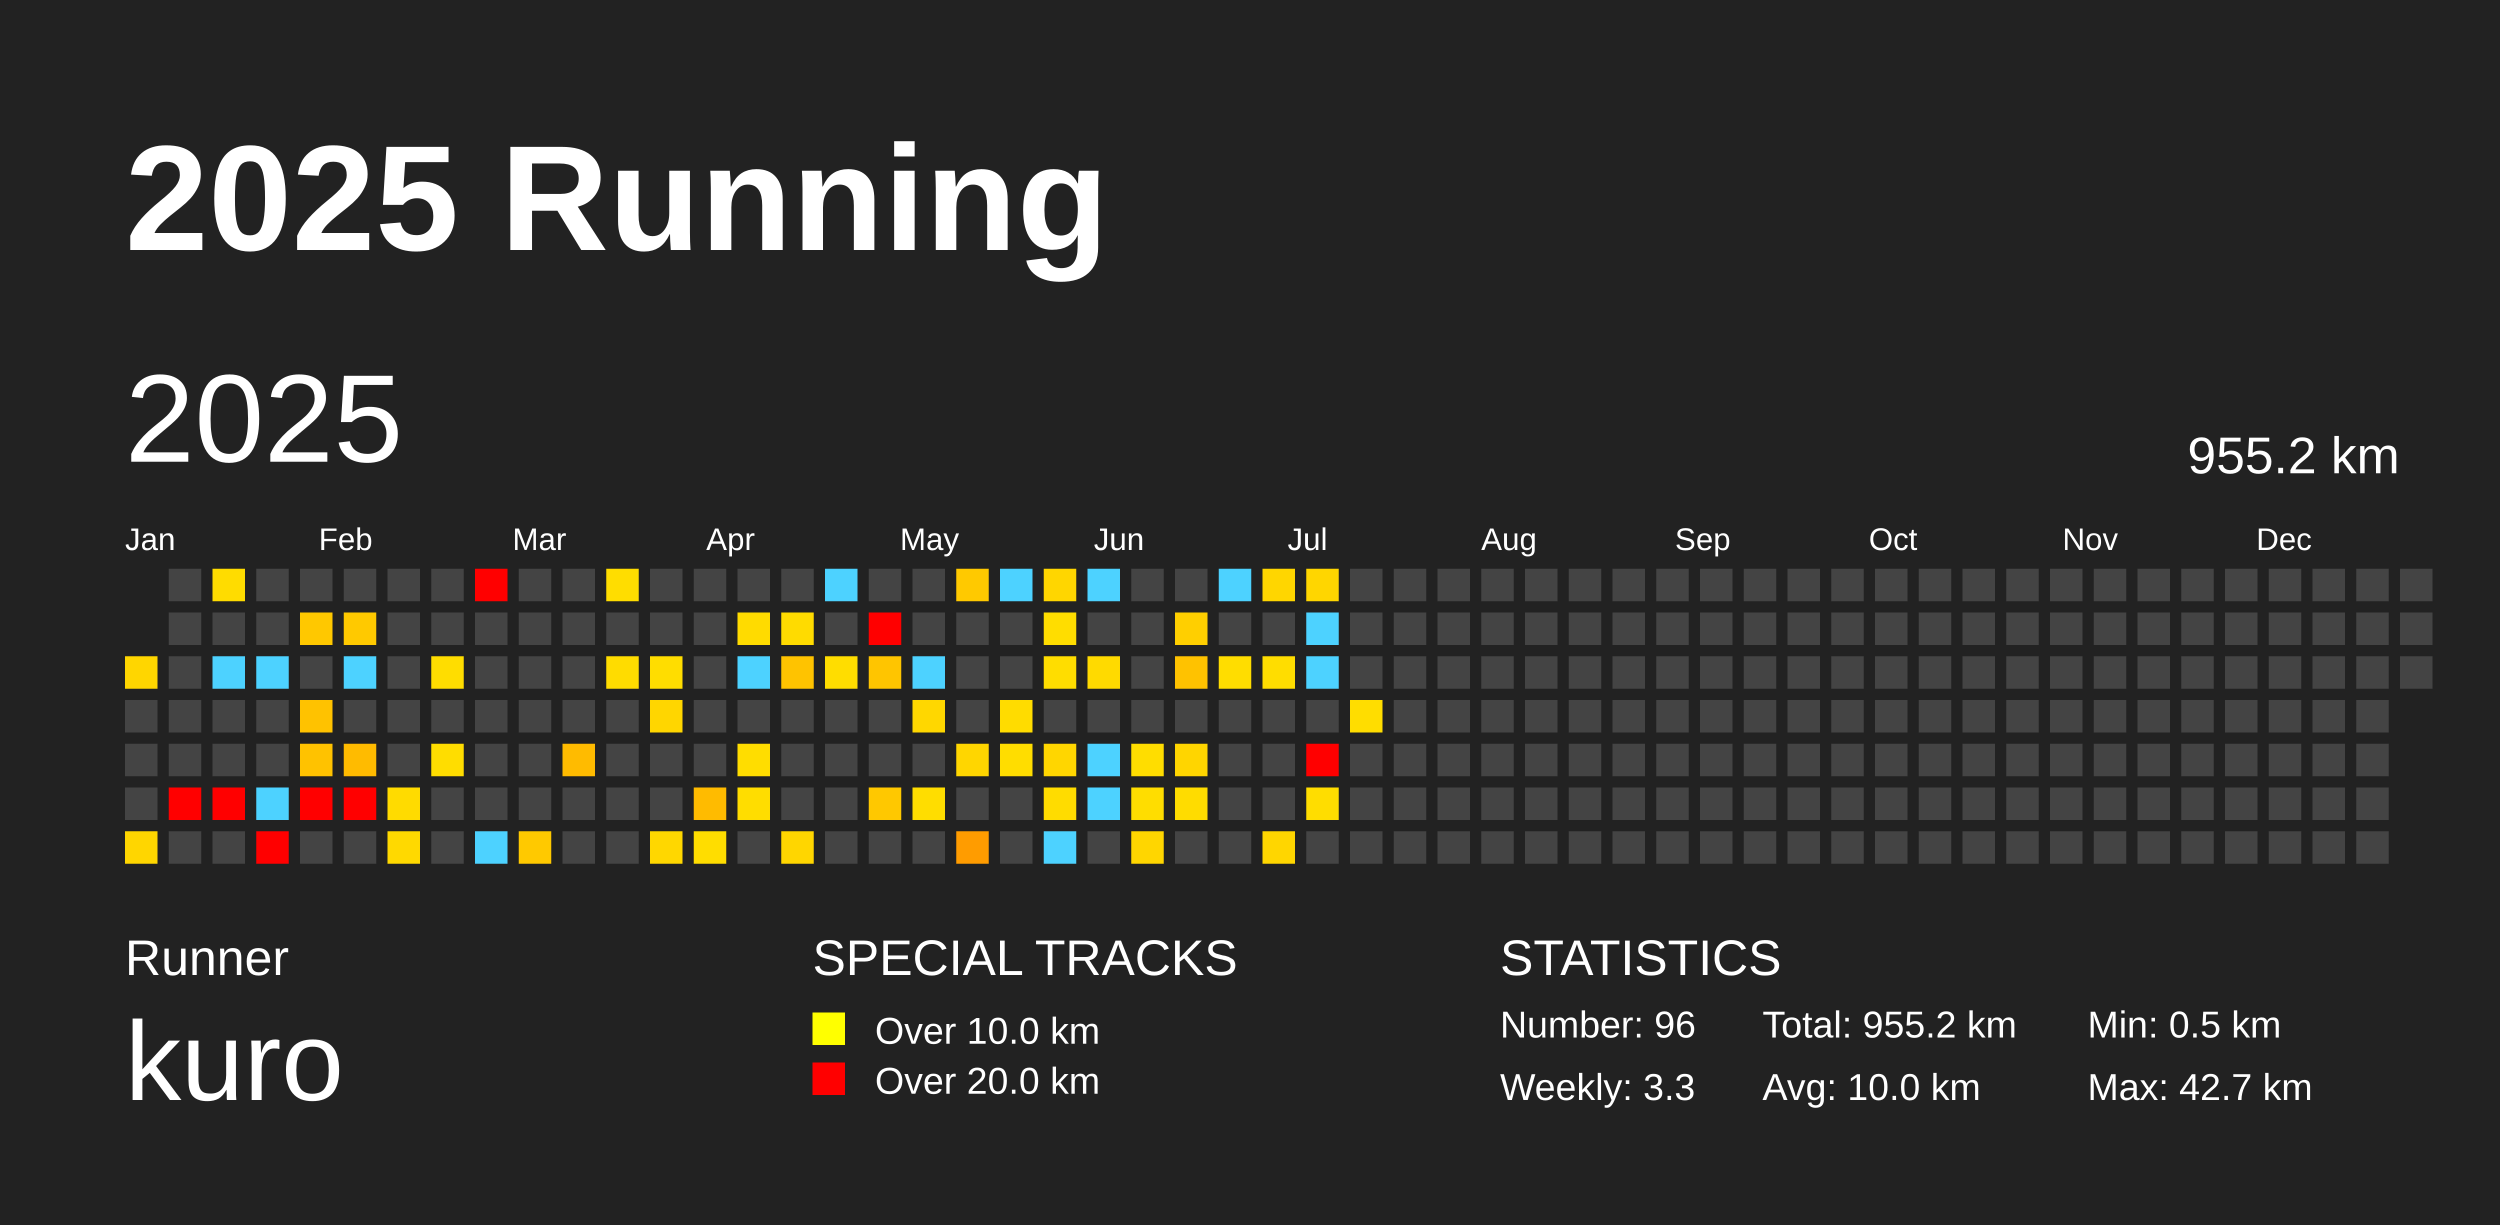
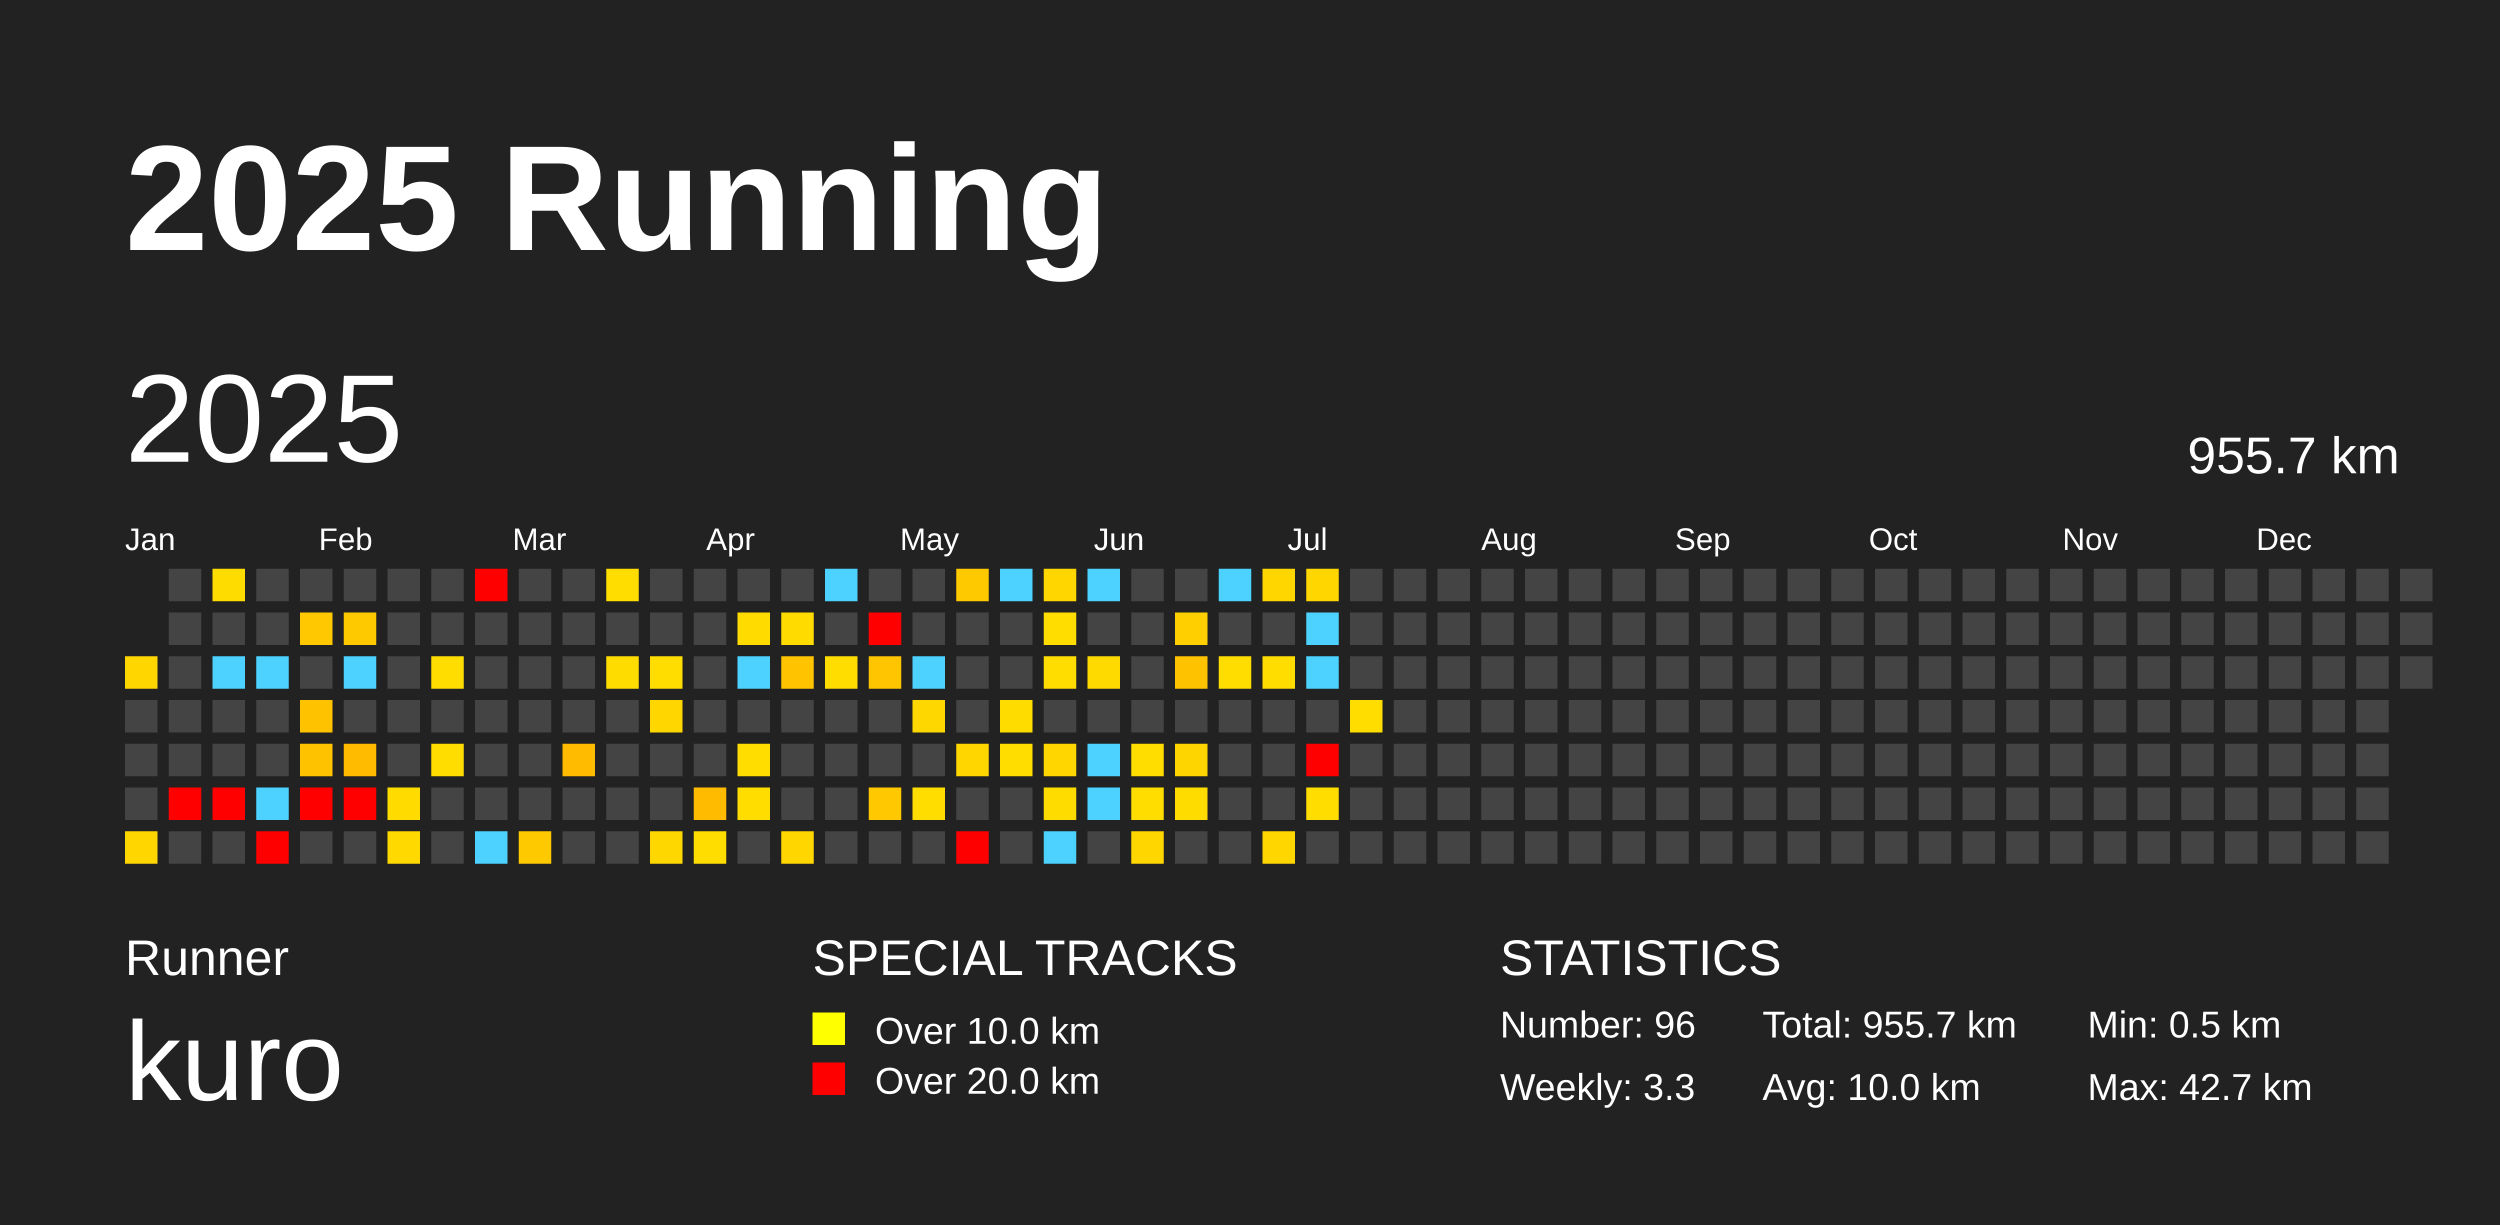
<svg xmlns="http://www.w3.org/2000/svg" baseProfile="full" height="98mm" version="1.1" viewBox="0,0,200,98" width="200mm">
  <defs />
  <rect fill="#222222" height="98" width="200" x="0" y="0" />
  <text fill="#FFFFFF" style="font-size:12px; font-family:Arial; font-weight:bold;" x="10" y="20">2025 Running</text>
  <text fill="#FFFFFF" style="font-size:4px; font-family:Arial" x="10" y="78">Runner</text>
  <text fill="#FFFFFF" style="font-size:9px; font-family:Arial" x="10" y="88">kuro</text>
  <text fill="#FFFFFF" style="font-size:4px; font-family:Arial" x="65" y="78">SPECIAL TRACKS</text>
  <rect fill="yellow" height="2.6" width="2.6" x="65" y="81" />
  <text fill="#FFFFFF" style="font-size:3px; font-family:Arial" x="70" y="83.5">Over 10.0 km</text>
  <rect fill="red" height="2.6" width="2.6" x="65" y="85" />
  <text fill="#FFFFFF" style="font-size:3px; font-family:Arial" x="70" y="87.5">Over 20.0 km</text>
  <text fill="#FFFFFF" style="font-size:4px; font-family:Arial" x="120" y="78">STATISTICS</text>
  <text fill="#FFFFFF" style="font-size:3px; font-family:Arial" x="120" y="83">Number: 96</text>
  <text fill="#FFFFFF" style="font-size:3px; font-family:Arial" x="120" y="88">Weekly: 3.3</text>
-   <text fill="#FFFFFF" style="font-size:3px; font-family:Arial" x="141" y="83">Total: 955.2 km</text>
+   <text fill="#FFFFFF" style="font-size:3px; font-family:Arial" x="141" y="83">Total: 955.7 km</text>
  <text fill="#FFFFFF" style="font-size:3px; font-family:Arial" x="141" y="88">Avg: 10.0 km</text>
  <text fill="#FFFFFF" style="font-size:3px; font-family:Arial" x="167" y="83">Min: 0.5 km</text>
  <text fill="#FFFFFF" style="font-size:3px; font-family:Arial" x="167" y="88">Max: 42.7 km</text>
  <text dominant-baseline="hanging" fill="#FFFFFF" style="font-size:10.0px; font-family:Arial;" x="10" y="30">2025</text>
-   <text dominant-baseline="hanging" fill="#FFFFFF" style="font-size:4.125px; font-family:Arial;" x="175" y="35">955.2 km</text>
+   <text dominant-baseline="hanging" fill="#FFFFFF" style="font-size:4.125px; font-family:Arial;" x="175" y="35">955.7 km</text>
  <text fill="#FFFFFF" style="font-size:2.5px; font-family:Arial" x="10.0" y="44">Jan</text>
  <text fill="#FFFFFF" style="font-size:2.5px; font-family:Arial" x="25.5" y="44">Feb</text>
  <text fill="#FFFFFF" style="font-size:2.5px; font-family:Arial" x="41.0" y="44">Mar</text>
  <text fill="#FFFFFF" style="font-size:2.5px; font-family:Arial" x="56.5" y="44">Apr</text>
  <text fill="#FFFFFF" style="font-size:2.5px; font-family:Arial" x="72.0" y="44">May</text>
  <text fill="#FFFFFF" style="font-size:2.5px; font-family:Arial" x="87.5" y="44">Jun</text>
  <text fill="#FFFFFF" style="font-size:2.5px; font-family:Arial" x="103.0" y="44">Jul</text>
  <text fill="#FFFFFF" style="font-size:2.5px; font-family:Arial" x="118.5" y="44">Aug</text>
  <text fill="#FFFFFF" style="font-size:2.5px; font-family:Arial" x="134.0" y="44">Sep</text>
  <text fill="#FFFFFF" style="font-size:2.5px; font-family:Arial" x="149.5" y="44">Oct</text>
  <text fill="#FFFFFF" style="font-size:2.5px; font-family:Arial" x="165.0" y="44">Nov</text>
  <text fill="#FFFFFF" style="font-size:2.5px; font-family:Arial" x="180.5" y="44">Dec</text>
  <rect fill="#ffd600" height="2.6" width="2.6" x="10.0" y="52.5" />
  <rect fill="#444444" height="2.6" width="2.6" x="10.0" y="56.0" />
  <rect fill="#444444" height="2.6" width="2.6" x="10.0" y="59.5" />
  <rect fill="#444444" height="2.6" width="2.6" x="10.0" y="63.0" />
  <rect fill="#ffd600" height="2.6" width="2.6" x="10.0" y="66.5" />
  <rect fill="#444444" height="2.6" width="2.6" x="13.5" y="45.5" />
  <rect fill="#444444" height="2.6" width="2.6" x="13.5" y="49.0" />
  <rect fill="#444444" height="2.6" width="2.6" x="13.5" y="52.5" />
  <rect fill="#444444" height="2.6" width="2.6" x="13.5" y="56.0" />
  <rect fill="#444444" height="2.6" width="2.6" x="13.5" y="59.5" />
  <rect fill="red" height="2.6" width="2.6" x="13.5" y="63.0" />
  <rect fill="#444444" height="2.6" width="2.6" x="13.5" y="66.5" />
  <rect fill="#ffdc00" height="2.6" width="2.6" x="17.0" y="45.5" />
  <rect fill="#444444" height="2.6" width="2.6" x="17.0" y="49.0" />
  <rect fill="#4dd2ff" height="2.6" width="2.6" x="17.0" y="52.5" />
  <rect fill="#444444" height="2.6" width="2.6" x="17.0" y="56.0" />
  <rect fill="#444444" height="2.6" width="2.6" x="17.0" y="59.5" />
  <rect fill="red" height="2.6" width="2.6" x="17.0" y="63.0" />
  <rect fill="#444444" height="2.6" width="2.6" x="17.0" y="66.5" />
  <rect fill="#444444" height="2.6" width="2.6" x="20.5" y="45.5" />
  <rect fill="#444444" height="2.6" width="2.6" x="20.5" y="49.0" />
  <rect fill="#4dd2ff" height="2.6" width="2.6" x="20.5" y="52.5" />
  <rect fill="#444444" height="2.6" width="2.6" x="20.5" y="56.0" />
  <rect fill="#444444" height="2.6" width="2.6" x="20.5" y="59.5" />
  <rect fill="#4dd2ff" height="2.6" width="2.6" x="20.5" y="63.0" />
  <rect fill="red" height="2.6" width="2.6" x="20.5" y="66.5" />
  <rect fill="#444444" height="2.6" width="2.6" x="24.0" y="45.5" />
  <rect fill="#ffc800" height="2.6" width="2.6" x="24.0" y="49.0" />
  <rect fill="#444444" height="2.6" width="2.6" x="24.0" y="52.5" />
  <rect fill="#ffc200" height="2.6" width="2.6" x="24.0" y="56.0" />
  <rect fill="#ffc200" height="2.6" width="2.6" x="24.0" y="59.5" />
  <rect fill="red" height="2.6" width="2.6" x="24.0" y="63.0" />
  <rect fill="#444444" height="2.6" width="2.6" x="24.0" y="66.5" />
  <rect fill="#444444" height="2.6" width="2.6" x="27.5" y="45.5" />
  <rect fill="#ffc900" height="2.6" width="2.6" x="27.5" y="49.0" />
  <rect fill="#4dd2ff" height="2.6" width="2.6" x="27.5" y="52.5" />
  <rect fill="#444444" height="2.6" width="2.6" x="27.5" y="56.0" />
  <rect fill="#ffbb00" height="2.6" width="2.6" x="27.5" y="59.5" />
  <rect fill="red" height="2.6" width="2.6" x="27.5" y="63.0" />
  <rect fill="#444444" height="2.6" width="2.6" x="27.5" y="66.5" />
  <rect fill="#444444" height="2.6" width="2.6" x="31.0" y="45.5" />
  <rect fill="#444444" height="2.6" width="2.6" x="31.0" y="49.0" />
  <rect fill="#444444" height="2.6" width="2.6" x="31.0" y="52.5" />
  <rect fill="#444444" height="2.6" width="2.6" x="31.0" y="56.0" />
  <rect fill="#444444" height="2.6" width="2.6" x="31.0" y="59.5" />
  <rect fill="#ffdb00" height="2.6" width="2.6" x="31.0" y="63.0" />
  <rect fill="#ffd900" height="2.6" width="2.6" x="31.0" y="66.5" />
  <rect fill="#444444" height="2.6" width="2.6" x="34.5" y="45.5" />
  <rect fill="#444444" height="2.6" width="2.6" x="34.5" y="49.0" />
  <rect fill="#ffdd00" height="2.6" width="2.6" x="34.5" y="52.5" />
  <rect fill="#444444" height="2.6" width="2.6" x="34.5" y="56.0" />
  <rect fill="#ffdd00" height="2.6" width="2.6" x="34.5" y="59.5" />
  <rect fill="#444444" height="2.6" width="2.6" x="34.5" y="63.0" />
  <rect fill="#444444" height="2.6" width="2.6" x="34.5" y="66.5" />
  <rect fill="red" height="2.6" width="2.6" x="38.0" y="45.5" />
  <rect fill="#444444" height="2.6" width="2.6" x="38.0" y="49.0" />
  <rect fill="#444444" height="2.6" width="2.6" x="38.0" y="52.5" />
  <rect fill="#444444" height="2.6" width="2.6" x="38.0" y="56.0" />
  <rect fill="#444444" height="2.6" width="2.6" x="38.0" y="59.5" />
  <rect fill="#444444" height="2.6" width="2.6" x="38.0" y="63.0" />
  <rect fill="#4dd2ff" height="2.6" width="2.6" x="38.0" y="66.5" />
  <rect fill="#444444" height="2.6" width="2.6" x="41.5" y="45.5" />
  <rect fill="#444444" height="2.6" width="2.6" x="41.5" y="49.0" />
  <rect fill="#444444" height="2.6" width="2.6" x="41.5" y="52.5" />
  <rect fill="#444444" height="2.6" width="2.6" x="41.5" y="56.0" />
  <rect fill="#444444" height="2.6" width="2.6" x="41.5" y="59.5" />
  <rect fill="#444444" height="2.6" width="2.6" x="41.5" y="63.0" />
  <rect fill="#ffc900" height="2.6" width="2.6" x="41.5" y="66.5" />
  <rect fill="#444444" height="2.6" width="2.6" x="45.0" y="45.5" />
  <rect fill="#444444" height="2.6" width="2.6" x="45.0" y="49.0" />
  <rect fill="#444444" height="2.6" width="2.6" x="45.0" y="52.5" />
  <rect fill="#444444" height="2.6" width="2.6" x="45.0" y="56.0" />
  <rect fill="#ffbb00" height="2.6" width="2.6" x="45.0" y="59.5" />
  <rect fill="#444444" height="2.6" width="2.6" x="45.0" y="63.0" />
  <rect fill="#444444" height="2.6" width="2.6" x="45.0" y="66.5" />
  <rect fill="#ffdd00" height="2.6" width="2.6" x="48.5" y="45.5" />
  <rect fill="#444444" height="2.6" width="2.6" x="48.5" y="49.0" />
  <rect fill="#ffdc00" height="2.6" width="2.6" x="48.5" y="52.5" />
  <rect fill="#444444" height="2.6" width="2.6" x="48.5" y="56.0" />
  <rect fill="#444444" height="2.6" width="2.6" x="48.5" y="59.5" />
  <rect fill="#444444" height="2.6" width="2.6" x="48.5" y="63.0" />
  <rect fill="#444444" height="2.6" width="2.6" x="48.5" y="66.5" />
  <rect fill="#444444" height="2.6" width="2.6" x="52.0" y="45.5" />
  <rect fill="#444444" height="2.6" width="2.6" x="52.0" y="49.0" />
  <rect fill="#ffdd00" height="2.6" width="2.6" x="52.0" y="52.5" />
  <rect fill="#ffd600" height="2.6" width="2.6" x="52.0" y="56.0" />
  <rect fill="#444444" height="2.6" width="2.6" x="52.0" y="59.5" />
  <rect fill="#444444" height="2.6" width="2.6" x="52.0" y="63.0" />
  <rect fill="#ffd700" height="2.6" width="2.6" x="52.0" y="66.5" />
  <rect fill="#444444" height="2.6" width="2.6" x="55.5" y="45.5" />
  <rect fill="#444444" height="2.6" width="2.6" x="55.5" y="49.0" />
  <rect fill="#444444" height="2.6" width="2.6" x="55.5" y="52.5" />
  <rect fill="#444444" height="2.6" width="2.6" x="55.5" y="56.0" />
  <rect fill="#444444" height="2.6" width="2.6" x="55.5" y="59.5" />
  <rect fill="#ffbb00" height="2.6" width="2.6" x="55.5" y="63.0" />
  <rect fill="#ffdd00" height="2.6" width="2.6" x="55.5" y="66.5" />
  <rect fill="#444444" height="2.6" width="2.6" x="59.0" y="45.5" />
  <rect fill="#ffdb00" height="2.6" width="2.6" x="59.0" y="49.0" />
  <rect fill="#4dd2ff" height="2.6" width="2.6" x="59.0" y="52.5" />
  <rect fill="#444444" height="2.6" width="2.6" x="59.0" y="56.0" />
  <rect fill="#ffdd00" height="2.6" width="2.6" x="59.0" y="59.5" />
  <rect fill="#ffdd00" height="2.6" width="2.6" x="59.0" y="63.0" />
  <rect fill="#444444" height="2.6" width="2.6" x="59.0" y="66.5" />
  <rect fill="#444444" height="2.6" width="2.6" x="62.5" y="45.5" />
  <rect fill="#ffdb00" height="2.6" width="2.6" x="62.5" y="49.0" />
  <rect fill="#ffc300" height="2.6" width="2.6" x="62.5" y="52.5" />
  <rect fill="#444444" height="2.6" width="2.6" x="62.5" y="56.0" />
  <rect fill="#444444" height="2.6" width="2.6" x="62.5" y="59.5" />
  <rect fill="#444444" height="2.6" width="2.6" x="62.5" y="63.0" />
  <rect fill="#ffd600" height="2.6" width="2.6" x="62.5" y="66.5" />
  <rect fill="#4dd2ff" height="2.6" width="2.6" x="66.0" y="45.5" />
  <rect fill="#444444" height="2.6" width="2.6" x="66.0" y="49.0" />
  <rect fill="#ffdd00" height="2.6" width="2.6" x="66.0" y="52.5" />
  <rect fill="#444444" height="2.6" width="2.6" x="66.0" y="56.0" />
  <rect fill="#444444" height="2.6" width="2.6" x="66.0" y="59.5" />
  <rect fill="#444444" height="2.6" width="2.6" x="66.0" y="63.0" />
  <rect fill="#444444" height="2.6" width="2.6" x="66.0" y="66.5" />
  <rect fill="#444444" height="2.6" width="2.6" x="69.5" y="45.5" />
  <rect fill="red" height="2.6" width="2.6" x="69.5" y="49.0" />
  <rect fill="#ffc500" height="2.6" width="2.6" x="69.5" y="52.5" />
  <rect fill="#444444" height="2.6" width="2.6" x="69.5" y="56.0" />
  <rect fill="#444444" height="2.6" width="2.6" x="69.5" y="59.5" />
  <rect fill="#ffc800" height="2.6" width="2.6" x="69.5" y="63.0" />
  <rect fill="#444444" height="2.6" width="2.6" x="69.5" y="66.5" />
  <rect fill="#444444" height="2.6" width="2.6" x="73.0" y="45.5" />
  <rect fill="#444444" height="2.6" width="2.6" x="73.0" y="49.0" />
  <rect fill="#4dd2ff" height="2.6" width="2.6" x="73.0" y="52.5" />
  <rect fill="#ffd700" height="2.6" width="2.6" x="73.0" y="56.0" />
  <rect fill="#444444" height="2.6" width="2.6" x="73.0" y="59.5" />
  <rect fill="#ffdd00" height="2.6" width="2.6" x="73.0" y="63.0" />
  <rect fill="#444444" height="2.6" width="2.6" x="73.0" y="66.5" />
  <rect fill="#ffc900" height="2.6" width="2.6" x="76.5" y="45.5" />
  <rect fill="#444444" height="2.6" width="2.6" x="76.5" y="49.0" />
  <rect fill="#444444" height="2.6" width="2.6" x="76.5" y="52.5" />
  <rect fill="#444444" height="2.6" width="2.6" x="76.5" y="56.0" />
  <rect fill="#ffd600" height="2.6" width="2.6" x="76.5" y="59.5" />
  <rect fill="#444444" height="2.6" width="2.6" x="76.5" y="63.0" />
-   <rect fill="#ff9c00" height="2.6" width="2.6" x="76.5" y="66.5" />
+   <rect fill="red" height="2.6" width="2.6" x="76.5" y="66.5" />
  <rect fill="#4dd2ff" height="2.6" width="2.6" x="80.0" y="45.5" />
  <rect fill="#444444" height="2.6" width="2.6" x="80.0" y="49.0" />
  <rect fill="#444444" height="2.6" width="2.6" x="80.0" y="52.5" />
  <rect fill="#ffdc00" height="2.6" width="2.6" x="80.0" y="56.0" />
  <rect fill="#ffdd00" height="2.6" width="2.6" x="80.0" y="59.5" />
  <rect fill="#444444" height="2.6" width="2.6" x="80.0" y="63.0" />
  <rect fill="#444444" height="2.6" width="2.6" x="80.0" y="66.5" />
  <rect fill="#ffd600" height="2.6" width="2.6" x="83.5" y="45.5" />
  <rect fill="#ffdd00" height="2.6" width="2.6" x="83.5" y="49.0" />
  <rect fill="#ffdd00" height="2.6" width="2.6" x="83.5" y="52.5" />
  <rect fill="#444444" height="2.6" width="2.6" x="83.5" y="56.0" />
  <rect fill="#ffd600" height="2.6" width="2.6" x="83.5" y="59.5" />
  <rect fill="#ffdc00" height="2.6" width="2.6" x="83.5" y="63.0" />
  <rect fill="#4dd2ff" height="2.6" width="2.6" x="83.5" y="66.5" />
  <rect fill="#4dd2ff" height="2.6" width="2.6" x="87.0" y="45.5" />
  <rect fill="#444444" height="2.6" width="2.6" x="87.0" y="49.0" />
  <rect fill="#ffda00" height="2.6" width="2.6" x="87.0" y="52.5" />
  <rect fill="#444444" height="2.6" width="2.6" x="87.0" y="56.0" />
  <rect fill="#4dd2ff" height="2.6" width="2.6" x="87.0" y="59.5" />
  <rect fill="#4dd2ff" height="2.6" width="2.6" x="87.0" y="63.0" />
  <rect fill="#444444" height="2.6" width="2.6" x="87.0" y="66.5" />
  <rect fill="#444444" height="2.6" width="2.6" x="90.5" y="45.5" />
  <rect fill="#444444" height="2.6" width="2.6" x="90.5" y="49.0" />
  <rect fill="#444444" height="2.6" width="2.6" x="90.5" y="52.5" />
  <rect fill="#444444" height="2.6" width="2.6" x="90.5" y="56.0" />
  <rect fill="#ffdd00" height="2.6" width="2.6" x="90.5" y="59.5" />
  <rect fill="#ffdd00" height="2.6" width="2.6" x="90.5" y="63.0" />
  <rect fill="#ffd600" height="2.6" width="2.6" x="90.5" y="66.5" />
  <rect fill="#444444" height="2.6" width="2.6" x="94.0" y="45.5" />
  <rect fill="#ffcf00" height="2.6" width="2.6" x="94.0" y="49.0" />
  <rect fill="#ffc200" height="2.6" width="2.6" x="94.0" y="52.5" />
  <rect fill="#444444" height="2.6" width="2.6" x="94.0" y="56.0" />
  <rect fill="#ffd500" height="2.6" width="2.6" x="94.0" y="59.5" />
  <rect fill="#ffdc00" height="2.6" width="2.6" x="94.0" y="63.0" />
  <rect fill="#444444" height="2.6" width="2.6" x="94.0" y="66.5" />
  <rect fill="#4dd2ff" height="2.6" width="2.6" x="97.5" y="45.5" />
  <rect fill="#444444" height="2.6" width="2.6" x="97.5" y="49.0" />
  <rect fill="#ffdd00" height="2.6" width="2.6" x="97.5" y="52.5" />
  <rect fill="#444444" height="2.6" width="2.6" x="97.5" y="56.0" />
  <rect fill="#444444" height="2.6" width="2.6" x="97.5" y="59.5" />
  <rect fill="#444444" height="2.6" width="2.6" x="97.5" y="63.0" />
  <rect fill="#444444" height="2.6" width="2.6" x="97.5" y="66.5" />
  <rect fill="#ffd600" height="2.6" width="2.6" x="101.0" y="45.5" />
  <rect fill="#444444" height="2.6" width="2.6" x="101.0" y="49.0" />
  <rect fill="#ffdd00" height="2.6" width="2.6" x="101.0" y="52.5" />
  <rect fill="#444444" height="2.6" width="2.6" x="101.0" y="56.0" />
  <rect fill="#444444" height="2.6" width="2.6" x="101.0" y="59.5" />
  <rect fill="#444444" height="2.6" width="2.6" x="101.0" y="63.0" />
  <rect fill="#ffd600" height="2.6" width="2.6" x="101.0" y="66.5" />
  <rect fill="#ffd600" height="2.6" width="2.6" x="104.5" y="45.5" />
  <rect fill="#4dd2ff" height="2.6" width="2.6" x="104.5" y="49.0" />
  <rect fill="#4dd2ff" height="2.6" width="2.6" x="104.5" y="52.5" />
  <rect fill="#444444" height="2.6" width="2.6" x="104.5" y="56.0" />
  <rect fill="red" height="2.6" width="2.6" x="104.5" y="59.5" />
  <rect fill="#ffdd00" height="2.6" width="2.6" x="104.5" y="63.0" />
  <rect fill="#444444" height="2.6" width="2.6" x="104.5" y="66.5" />
  <rect fill="#444444" height="2.6" width="2.6" x="108.0" y="45.5" />
  <rect fill="#444444" height="2.6" width="2.6" x="108.0" y="49.0" />
  <rect fill="#444444" height="2.6" width="2.6" x="108.0" y="52.5" />
  <rect fill="#ffdd00" height="2.6" width="2.6" x="108.0" y="56.0" />
  <rect fill="#444444" height="2.6" width="2.6" x="108.0" y="59.5" />
  <rect fill="#444444" height="2.6" width="2.6" x="108.0" y="63.0" />
  <rect fill="#444444" height="2.6" width="2.6" x="108.0" y="66.5" />
  <rect fill="#444444" height="2.6" width="2.6" x="111.5" y="45.5" />
  <rect fill="#444444" height="2.6" width="2.6" x="111.5" y="49.0" />
  <rect fill="#444444" height="2.6" width="2.6" x="111.5" y="52.5" />
  <rect fill="#444444" height="2.6" width="2.6" x="111.5" y="56.0" />
  <rect fill="#444444" height="2.6" width="2.6" x="111.5" y="59.5" />
  <rect fill="#444444" height="2.6" width="2.6" x="111.5" y="63.0" />
  <rect fill="#444444" height="2.6" width="2.6" x="111.5" y="66.5" />
  <rect fill="#444444" height="2.6" width="2.6" x="115.0" y="45.5" />
  <rect fill="#444444" height="2.6" width="2.6" x="115.0" y="49.0" />
  <rect fill="#444444" height="2.6" width="2.6" x="115.0" y="52.5" />
  <rect fill="#444444" height="2.6" width="2.6" x="115.0" y="56.0" />
  <rect fill="#444444" height="2.6" width="2.6" x="115.0" y="59.5" />
  <rect fill="#444444" height="2.6" width="2.6" x="115.0" y="63.0" />
  <rect fill="#444444" height="2.6" width="2.6" x="115.0" y="66.5" />
  <rect fill="#444444" height="2.6" width="2.6" x="118.5" y="45.5" />
  <rect fill="#444444" height="2.6" width="2.6" x="118.5" y="49.0" />
  <rect fill="#444444" height="2.6" width="2.6" x="118.5" y="52.5" />
  <rect fill="#444444" height="2.6" width="2.6" x="118.5" y="56.0" />
  <rect fill="#444444" height="2.6" width="2.6" x="118.5" y="59.5" />
  <rect fill="#444444" height="2.6" width="2.6" x="118.5" y="63.0" />
  <rect fill="#444444" height="2.6" width="2.6" x="118.5" y="66.5" />
  <rect fill="#444444" height="2.6" width="2.6" x="122.0" y="45.5" />
  <rect fill="#444444" height="2.6" width="2.6" x="122.0" y="49.0" />
  <rect fill="#444444" height="2.6" width="2.6" x="122.0" y="52.5" />
  <rect fill="#444444" height="2.6" width="2.6" x="122.0" y="56.0" />
  <rect fill="#444444" height="2.6" width="2.6" x="122.0" y="59.5" />
  <rect fill="#444444" height="2.6" width="2.6" x="122.0" y="63.0" />
  <rect fill="#444444" height="2.6" width="2.6" x="122.0" y="66.5" />
  <rect fill="#444444" height="2.6" width="2.6" x="125.5" y="45.5" />
  <rect fill="#444444" height="2.6" width="2.6" x="125.5" y="49.0" />
  <rect fill="#444444" height="2.6" width="2.6" x="125.5" y="52.5" />
  <rect fill="#444444" height="2.6" width="2.6" x="125.5" y="56.0" />
  <rect fill="#444444" height="2.6" width="2.6" x="125.5" y="59.5" />
  <rect fill="#444444" height="2.6" width="2.6" x="125.5" y="63.0" />
  <rect fill="#444444" height="2.6" width="2.6" x="125.5" y="66.5" />
  <rect fill="#444444" height="2.6" width="2.6" x="129.0" y="45.5" />
  <rect fill="#444444" height="2.6" width="2.6" x="129.0" y="49.0" />
  <rect fill="#444444" height="2.6" width="2.6" x="129.0" y="52.5" />
  <rect fill="#444444" height="2.6" width="2.6" x="129.0" y="56.0" />
  <rect fill="#444444" height="2.6" width="2.6" x="129.0" y="59.5" />
  <rect fill="#444444" height="2.6" width="2.6" x="129.0" y="63.0" />
  <rect fill="#444444" height="2.6" width="2.6" x="129.0" y="66.5" />
  <rect fill="#444444" height="2.6" width="2.6" x="132.5" y="45.5" />
  <rect fill="#444444" height="2.6" width="2.6" x="132.5" y="49.0" />
  <rect fill="#444444" height="2.6" width="2.6" x="132.5" y="52.5" />
  <rect fill="#444444" height="2.6" width="2.6" x="132.5" y="56.0" />
  <rect fill="#444444" height="2.6" width="2.6" x="132.5" y="59.5" />
  <rect fill="#444444" height="2.6" width="2.6" x="132.5" y="63.0" />
  <rect fill="#444444" height="2.6" width="2.6" x="132.5" y="66.5" />
  <rect fill="#444444" height="2.6" width="2.6" x="136.0" y="45.5" />
  <rect fill="#444444" height="2.6" width="2.6" x="136.0" y="49.0" />
  <rect fill="#444444" height="2.6" width="2.6" x="136.0" y="52.5" />
  <rect fill="#444444" height="2.6" width="2.6" x="136.0" y="56.0" />
  <rect fill="#444444" height="2.6" width="2.6" x="136.0" y="59.5" />
  <rect fill="#444444" height="2.6" width="2.6" x="136.0" y="63.0" />
  <rect fill="#444444" height="2.6" width="2.6" x="136.0" y="66.5" />
  <rect fill="#444444" height="2.6" width="2.6" x="139.5" y="45.5" />
  <rect fill="#444444" height="2.6" width="2.6" x="139.5" y="49.0" />
  <rect fill="#444444" height="2.6" width="2.6" x="139.5" y="52.5" />
  <rect fill="#444444" height="2.6" width="2.6" x="139.5" y="56.0" />
  <rect fill="#444444" height="2.6" width="2.6" x="139.5" y="59.5" />
  <rect fill="#444444" height="2.6" width="2.6" x="139.5" y="63.0" />
  <rect fill="#444444" height="2.6" width="2.6" x="139.5" y="66.5" />
  <rect fill="#444444" height="2.6" width="2.6" x="143.0" y="45.5" />
  <rect fill="#444444" height="2.6" width="2.6" x="143.0" y="49.0" />
  <rect fill="#444444" height="2.6" width="2.6" x="143.0" y="52.5" />
  <rect fill="#444444" height="2.6" width="2.6" x="143.0" y="56.0" />
  <rect fill="#444444" height="2.6" width="2.6" x="143.0" y="59.5" />
  <rect fill="#444444" height="2.6" width="2.6" x="143.0" y="63.0" />
  <rect fill="#444444" height="2.6" width="2.6" x="143.0" y="66.5" />
  <rect fill="#444444" height="2.6" width="2.6" x="146.5" y="45.5" />
  <rect fill="#444444" height="2.6" width="2.6" x="146.5" y="49.0" />
  <rect fill="#444444" height="2.6" width="2.6" x="146.5" y="52.5" />
  <rect fill="#444444" height="2.6" width="2.6" x="146.5" y="56.0" />
  <rect fill="#444444" height="2.6" width="2.6" x="146.5" y="59.5" />
  <rect fill="#444444" height="2.6" width="2.6" x="146.5" y="63.0" />
  <rect fill="#444444" height="2.6" width="2.6" x="146.5" y="66.5" />
  <rect fill="#444444" height="2.6" width="2.6" x="150.0" y="45.5" />
  <rect fill="#444444" height="2.6" width="2.6" x="150.0" y="49.0" />
  <rect fill="#444444" height="2.6" width="2.6" x="150.0" y="52.5" />
  <rect fill="#444444" height="2.6" width="2.6" x="150.0" y="56.0" />
  <rect fill="#444444" height="2.6" width="2.6" x="150.0" y="59.5" />
  <rect fill="#444444" height="2.6" width="2.6" x="150.0" y="63.0" />
  <rect fill="#444444" height="2.6" width="2.6" x="150.0" y="66.5" />
  <rect fill="#444444" height="2.6" width="2.6" x="153.5" y="45.5" />
  <rect fill="#444444" height="2.6" width="2.6" x="153.5" y="49.0" />
  <rect fill="#444444" height="2.6" width="2.6" x="153.5" y="52.5" />
  <rect fill="#444444" height="2.6" width="2.6" x="153.5" y="56.0" />
  <rect fill="#444444" height="2.6" width="2.6" x="153.5" y="59.5" />
  <rect fill="#444444" height="2.6" width="2.6" x="153.5" y="63.0" />
  <rect fill="#444444" height="2.6" width="2.6" x="153.5" y="66.5" />
  <rect fill="#444444" height="2.6" width="2.6" x="157.0" y="45.5" />
  <rect fill="#444444" height="2.6" width="2.6" x="157.0" y="49.0" />
  <rect fill="#444444" height="2.6" width="2.6" x="157.0" y="52.5" />
  <rect fill="#444444" height="2.6" width="2.6" x="157.0" y="56.0" />
  <rect fill="#444444" height="2.6" width="2.6" x="157.0" y="59.5" />
  <rect fill="#444444" height="2.6" width="2.6" x="157.0" y="63.0" />
  <rect fill="#444444" height="2.6" width="2.6" x="157.0" y="66.5" />
  <rect fill="#444444" height="2.6" width="2.6" x="160.5" y="45.5" />
  <rect fill="#444444" height="2.6" width="2.6" x="160.5" y="49.0" />
  <rect fill="#444444" height="2.6" width="2.6" x="160.5" y="52.5" />
  <rect fill="#444444" height="2.6" width="2.6" x="160.5" y="56.0" />
  <rect fill="#444444" height="2.6" width="2.6" x="160.5" y="59.5" />
  <rect fill="#444444" height="2.6" width="2.6" x="160.5" y="63.0" />
  <rect fill="#444444" height="2.6" width="2.6" x="160.5" y="66.5" />
  <rect fill="#444444" height="2.6" width="2.6" x="164.0" y="45.5" />
  <rect fill="#444444" height="2.6" width="2.6" x="164.0" y="49.0" />
  <rect fill="#444444" height="2.6" width="2.6" x="164.0" y="52.5" />
  <rect fill="#444444" height="2.6" width="2.6" x="164.0" y="56.0" />
  <rect fill="#444444" height="2.6" width="2.6" x="164.0" y="59.5" />
  <rect fill="#444444" height="2.6" width="2.6" x="164.0" y="63.0" />
  <rect fill="#444444" height="2.6" width="2.6" x="164.0" y="66.5" />
  <rect fill="#444444" height="2.6" width="2.6" x="167.5" y="45.5" />
  <rect fill="#444444" height="2.6" width="2.6" x="167.5" y="49.0" />
  <rect fill="#444444" height="2.6" width="2.6" x="167.5" y="52.5" />
  <rect fill="#444444" height="2.6" width="2.6" x="167.5" y="56.0" />
  <rect fill="#444444" height="2.6" width="2.6" x="167.5" y="59.5" />
  <rect fill="#444444" height="2.6" width="2.6" x="167.5" y="63.0" />
  <rect fill="#444444" height="2.6" width="2.6" x="167.5" y="66.5" />
  <rect fill="#444444" height="2.6" width="2.6" x="171.0" y="45.5" />
  <rect fill="#444444" height="2.6" width="2.6" x="171.0" y="49.0" />
  <rect fill="#444444" height="2.6" width="2.6" x="171.0" y="52.5" />
  <rect fill="#444444" height="2.6" width="2.6" x="171.0" y="56.0" />
  <rect fill="#444444" height="2.6" width="2.6" x="171.0" y="59.5" />
  <rect fill="#444444" height="2.6" width="2.6" x="171.0" y="63.0" />
  <rect fill="#444444" height="2.6" width="2.6" x="171.0" y="66.5" />
  <rect fill="#444444" height="2.6" width="2.6" x="174.5" y="45.5" />
  <rect fill="#444444" height="2.6" width="2.6" x="174.5" y="49.0" />
  <rect fill="#444444" height="2.6" width="2.6" x="174.5" y="52.5" />
  <rect fill="#444444" height="2.6" width="2.6" x="174.5" y="56.0" />
  <rect fill="#444444" height="2.6" width="2.6" x="174.5" y="59.5" />
  <rect fill="#444444" height="2.6" width="2.6" x="174.5" y="63.0" />
  <rect fill="#444444" height="2.6" width="2.6" x="174.5" y="66.5" />
  <rect fill="#444444" height="2.6" width="2.6" x="178.0" y="45.5" />
  <rect fill="#444444" height="2.6" width="2.6" x="178.0" y="49.0" />
  <rect fill="#444444" height="2.6" width="2.6" x="178.0" y="52.5" />
  <rect fill="#444444" height="2.6" width="2.6" x="178.0" y="56.0" />
  <rect fill="#444444" height="2.6" width="2.6" x="178.0" y="59.5" />
  <rect fill="#444444" height="2.6" width="2.6" x="178.0" y="63.0" />
  <rect fill="#444444" height="2.6" width="2.6" x="178.0" y="66.5" />
  <rect fill="#444444" height="2.6" width="2.6" x="181.5" y="45.5" />
  <rect fill="#444444" height="2.6" width="2.6" x="181.5" y="49.0" />
  <rect fill="#444444" height="2.6" width="2.6" x="181.5" y="52.5" />
  <rect fill="#444444" height="2.6" width="2.6" x="181.5" y="56.0" />
  <rect fill="#444444" height="2.6" width="2.6" x="181.5" y="59.5" />
  <rect fill="#444444" height="2.6" width="2.6" x="181.5" y="63.0" />
  <rect fill="#444444" height="2.6" width="2.6" x="181.5" y="66.5" />
  <rect fill="#444444" height="2.6" width="2.6" x="185.0" y="45.5" />
  <rect fill="#444444" height="2.6" width="2.6" x="185.0" y="49.0" />
  <rect fill="#444444" height="2.6" width="2.6" x="185.0" y="52.5" />
  <rect fill="#444444" height="2.6" width="2.6" x="185.0" y="56.0" />
  <rect fill="#444444" height="2.6" width="2.6" x="185.0" y="59.5" />
  <rect fill="#444444" height="2.6" width="2.6" x="185.0" y="63.0" />
  <rect fill="#444444" height="2.6" width="2.6" x="185.0" y="66.5" />
  <rect fill="#444444" height="2.6" width="2.6" x="188.5" y="45.5" />
  <rect fill="#444444" height="2.6" width="2.6" x="188.5" y="49.0" />
  <rect fill="#444444" height="2.6" width="2.6" x="188.5" y="52.5" />
  <rect fill="#444444" height="2.6" width="2.6" x="188.5" y="56.0" />
  <rect fill="#444444" height="2.6" width="2.6" x="188.5" y="59.5" />
  <rect fill="#444444" height="2.6" width="2.6" x="188.5" y="63.0" />
  <rect fill="#444444" height="2.6" width="2.6" x="188.5" y="66.5" />
  <rect fill="#444444" height="2.6" width="2.6" x="192.0" y="45.5" />
  <rect fill="#444444" height="2.6" width="2.6" x="192.0" y="49.0" />
  <rect fill="#444444" height="2.6" width="2.6" x="192.0" y="52.5" />
</svg>
